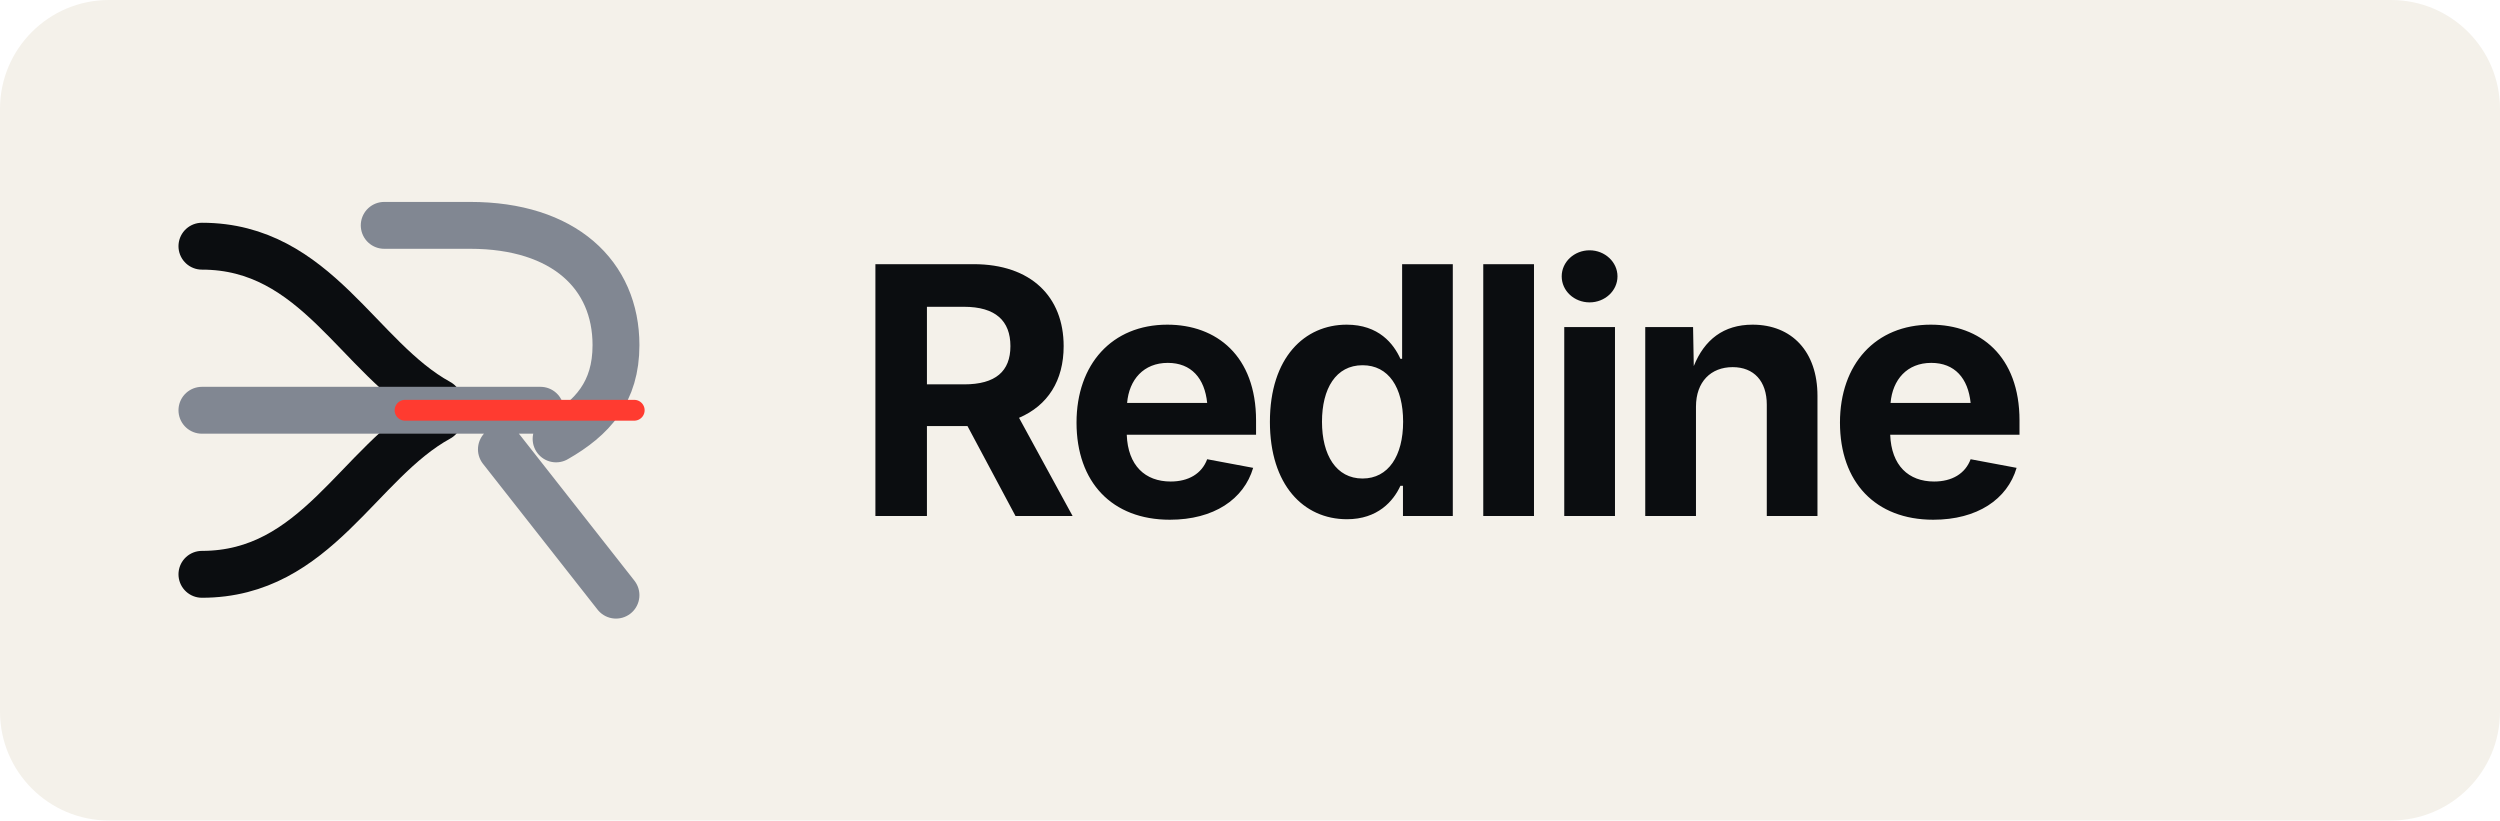
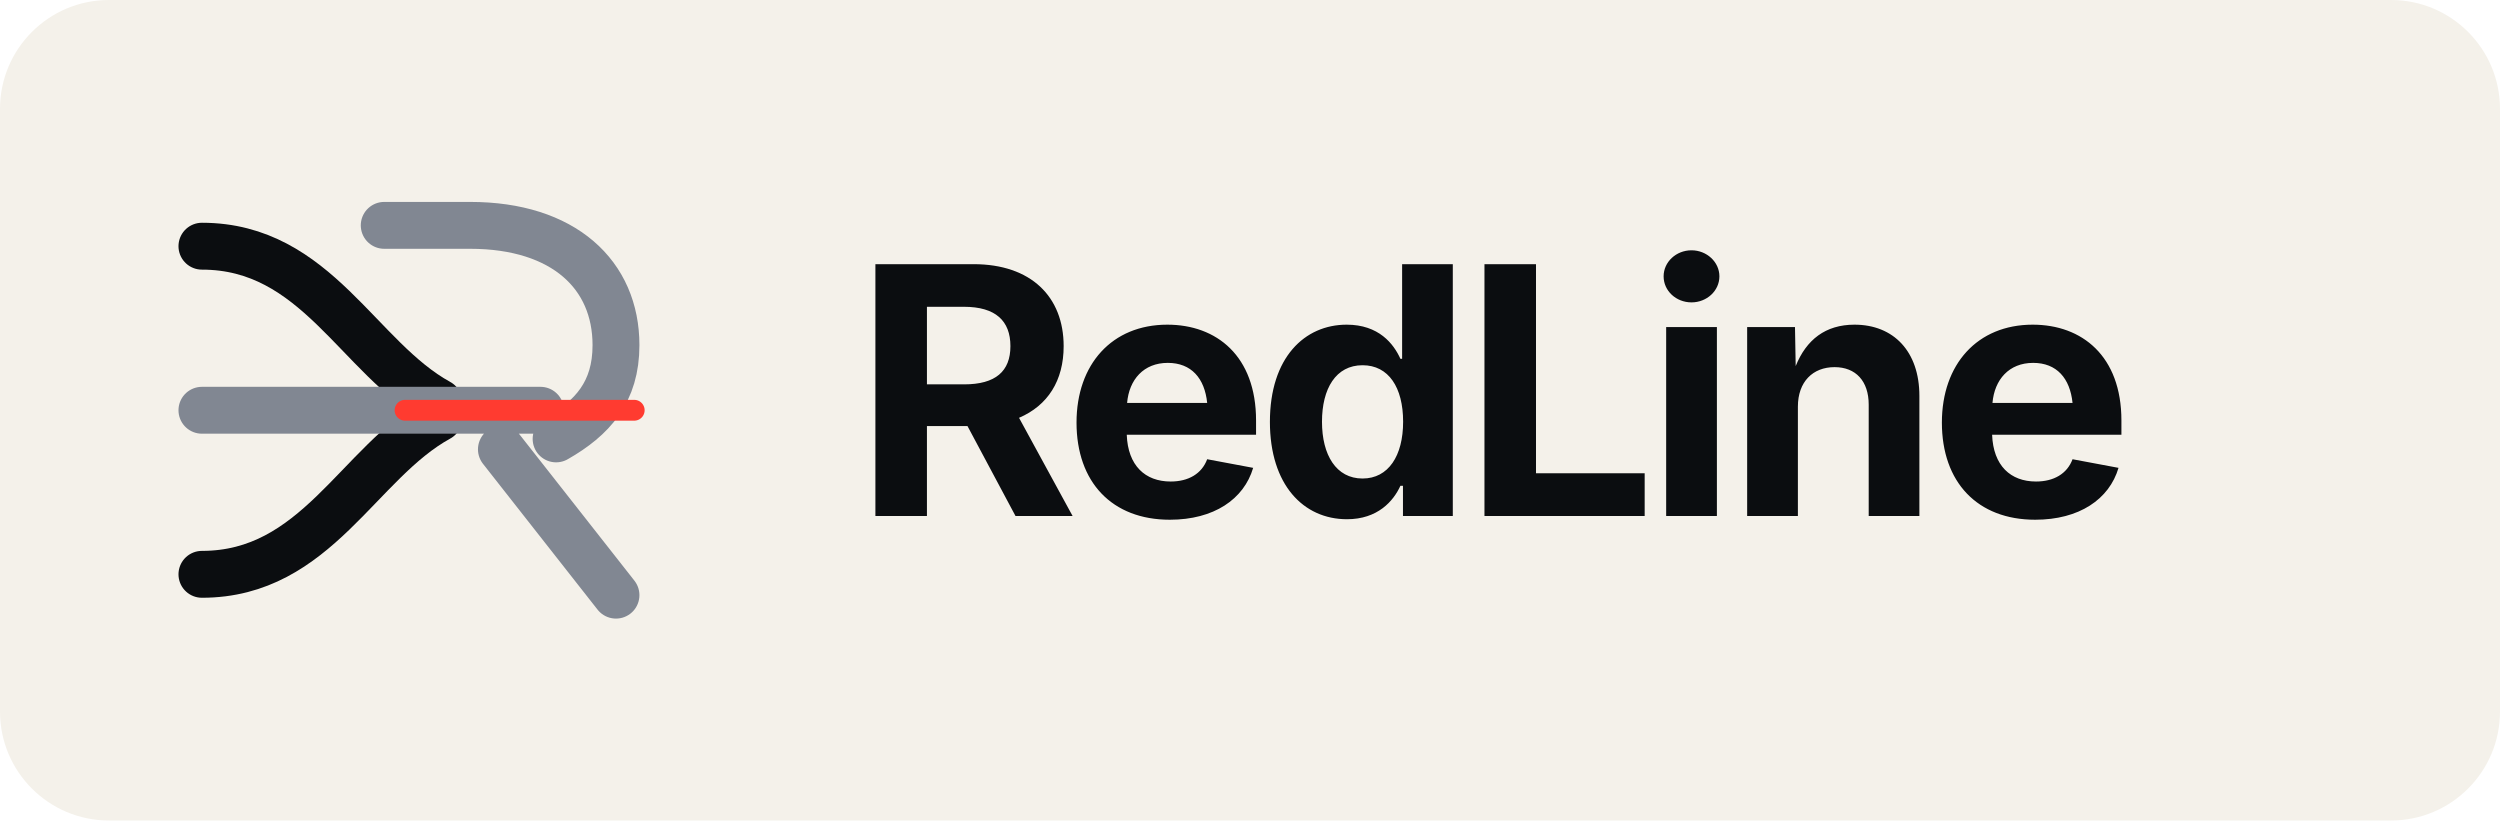
- <svg xmlns="http://www.w3.org/2000/svg" viewBox="0 0 780 256" role="img" aria-label="Redline">
+ <svg xmlns="http://www.w3.org/2000/svg" viewBox="0 0 780 256" role="img" aria-label="RedLine">
  <rect width="780" height="256" rx="34" fill="#F4F1EA" />
  <g transform="translate(24 24) scale(.8125)">
    <path d="M48 65C92 65 108 108 139 125M48 191C92 191 108 148 139 131" fill="none" stroke="#0B0D10" stroke-width="18" stroke-linecap="round" />
    <path d="M48 128H178M118 57H151C187 57 207 76 207 103C207 121 198 131 184 139M163 143L207 199" fill="none" stroke="#818792" stroke-width="18" stroke-linecap="round" stroke-linejoin="round" />
    <path d="M126 128H214" fill="none" stroke="#FF3B30" stroke-width="8" stroke-linecap="round" />
  </g>
-   <text x="266" y="161" fill="#0B0D10" font-family="Inter, -apple-system, BlinkMacSystemFont, sans-serif" font-size="108" font-weight="680" letter-spacing="-4">Redline</text>
+   <text x="266" y="161" fill="#0B0D10" font-family="Inter, -apple-system, BlinkMacSystemFont, sans-serif" font-size="108" font-weight="680" letter-spacing="-4">RedLine</text>
</svg>
